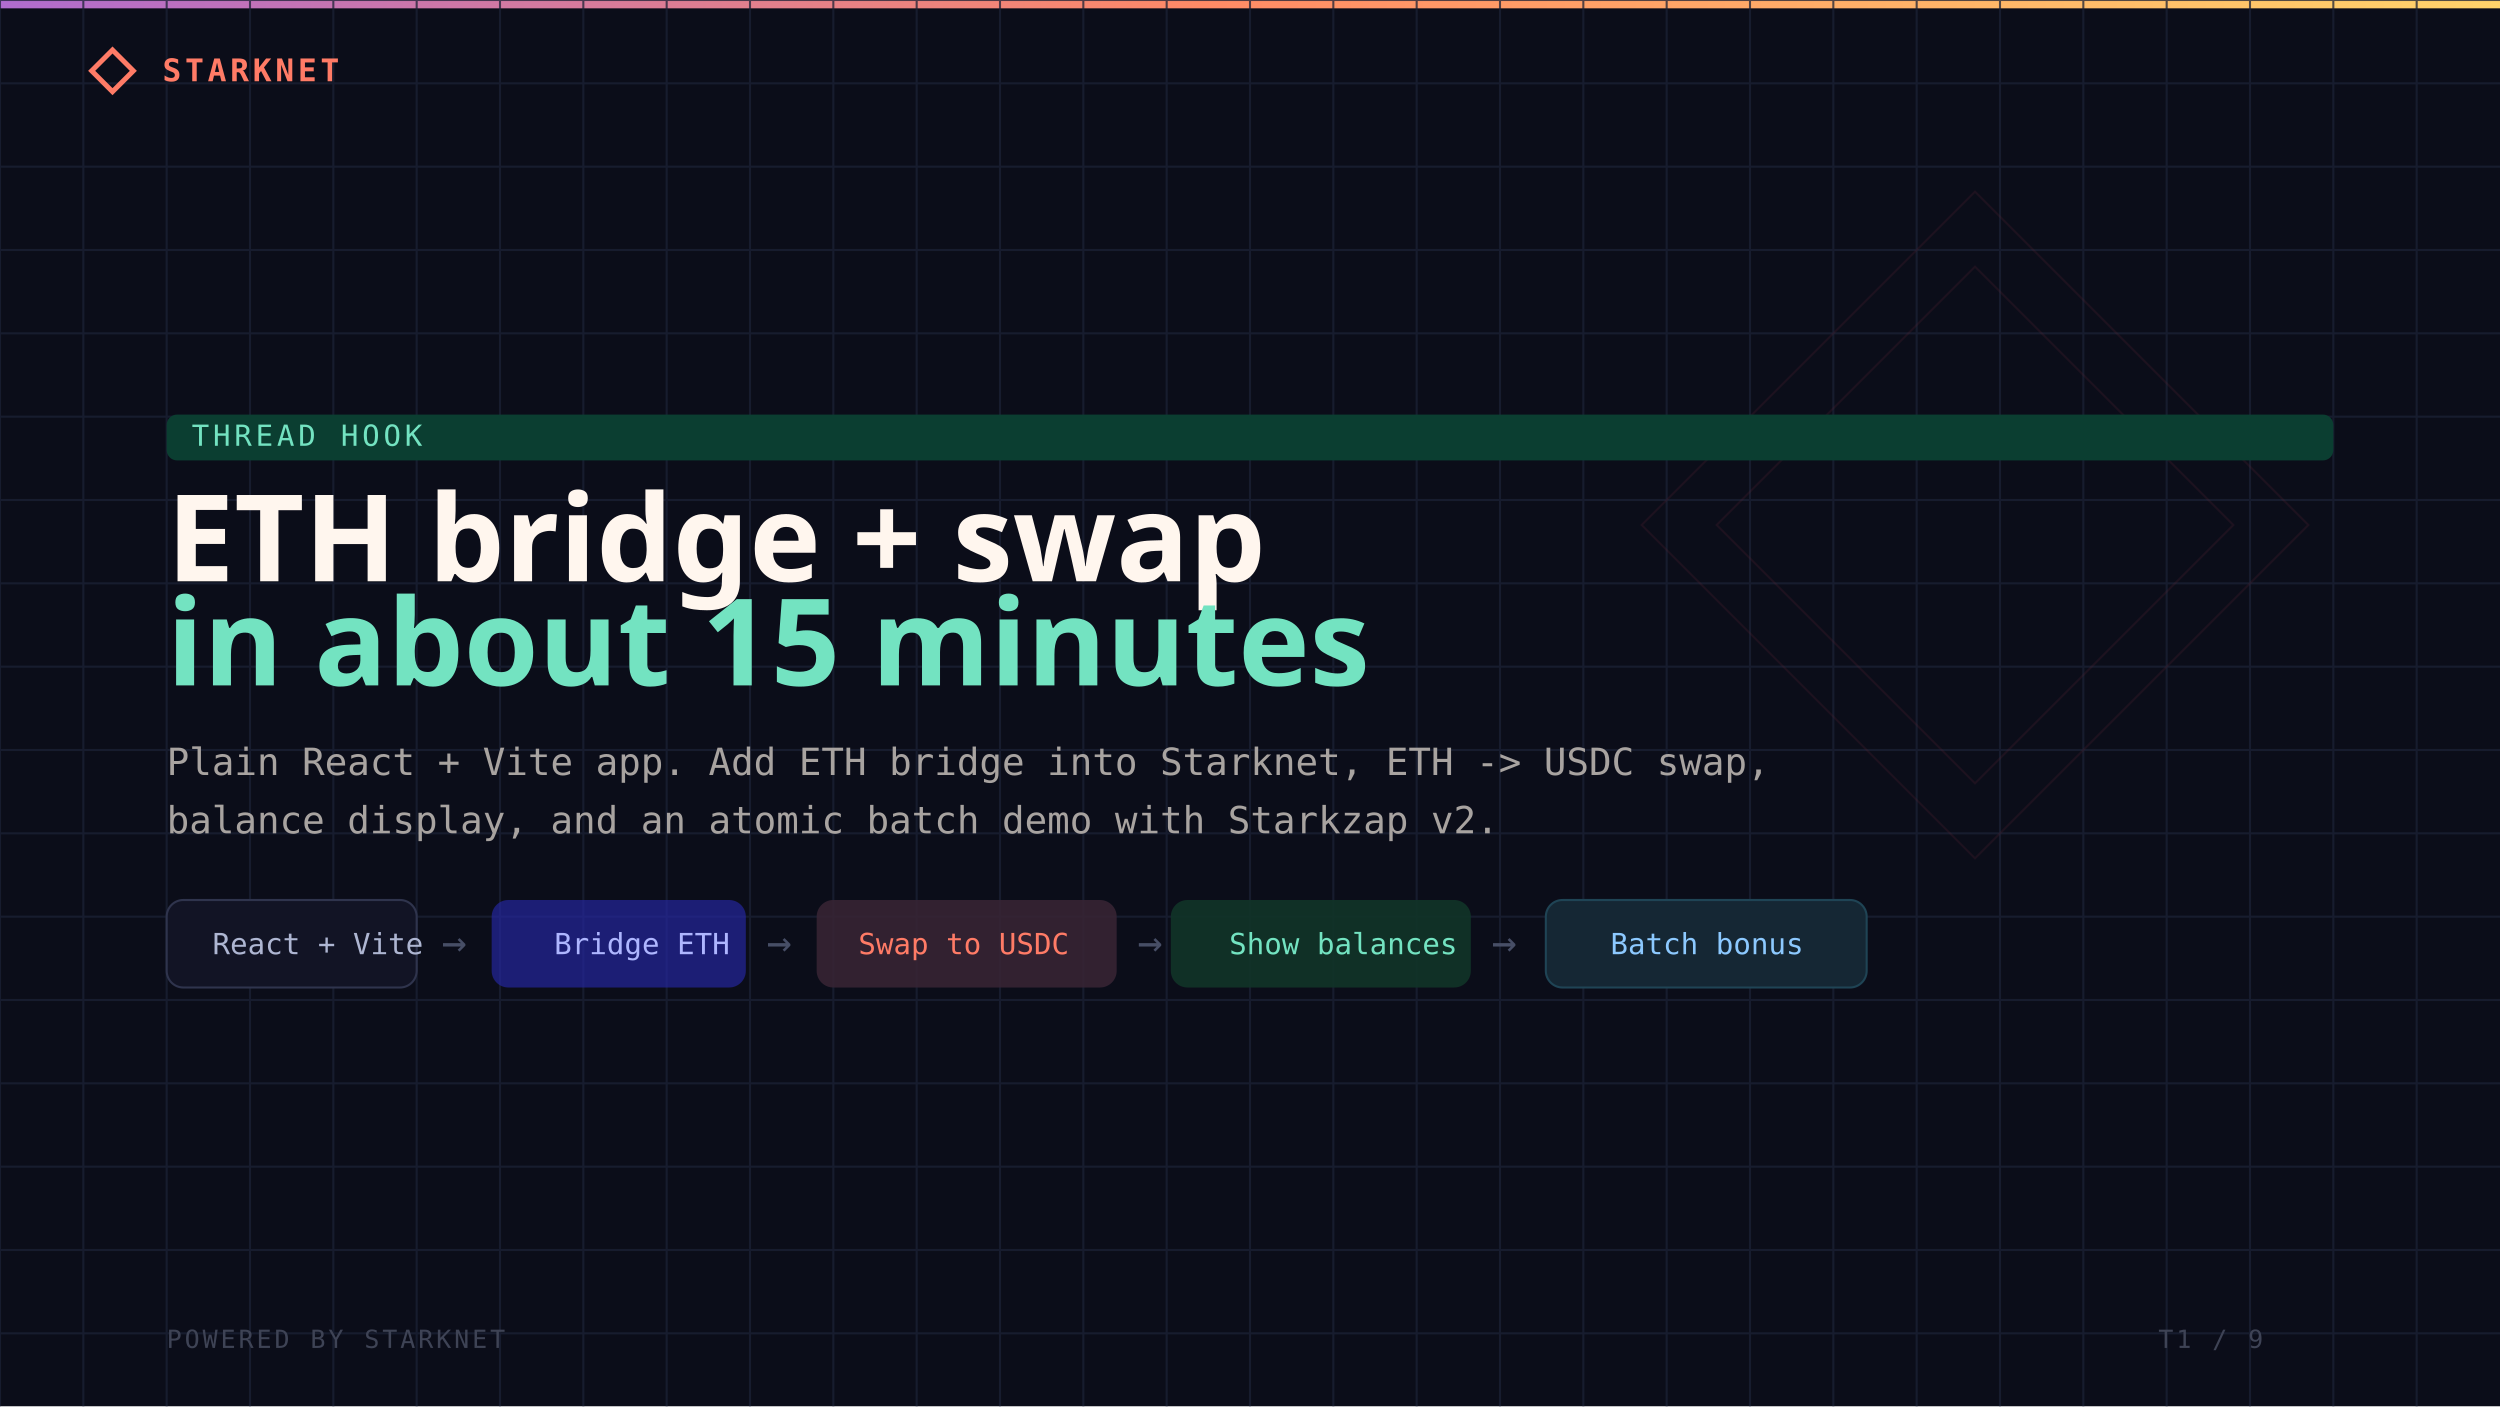
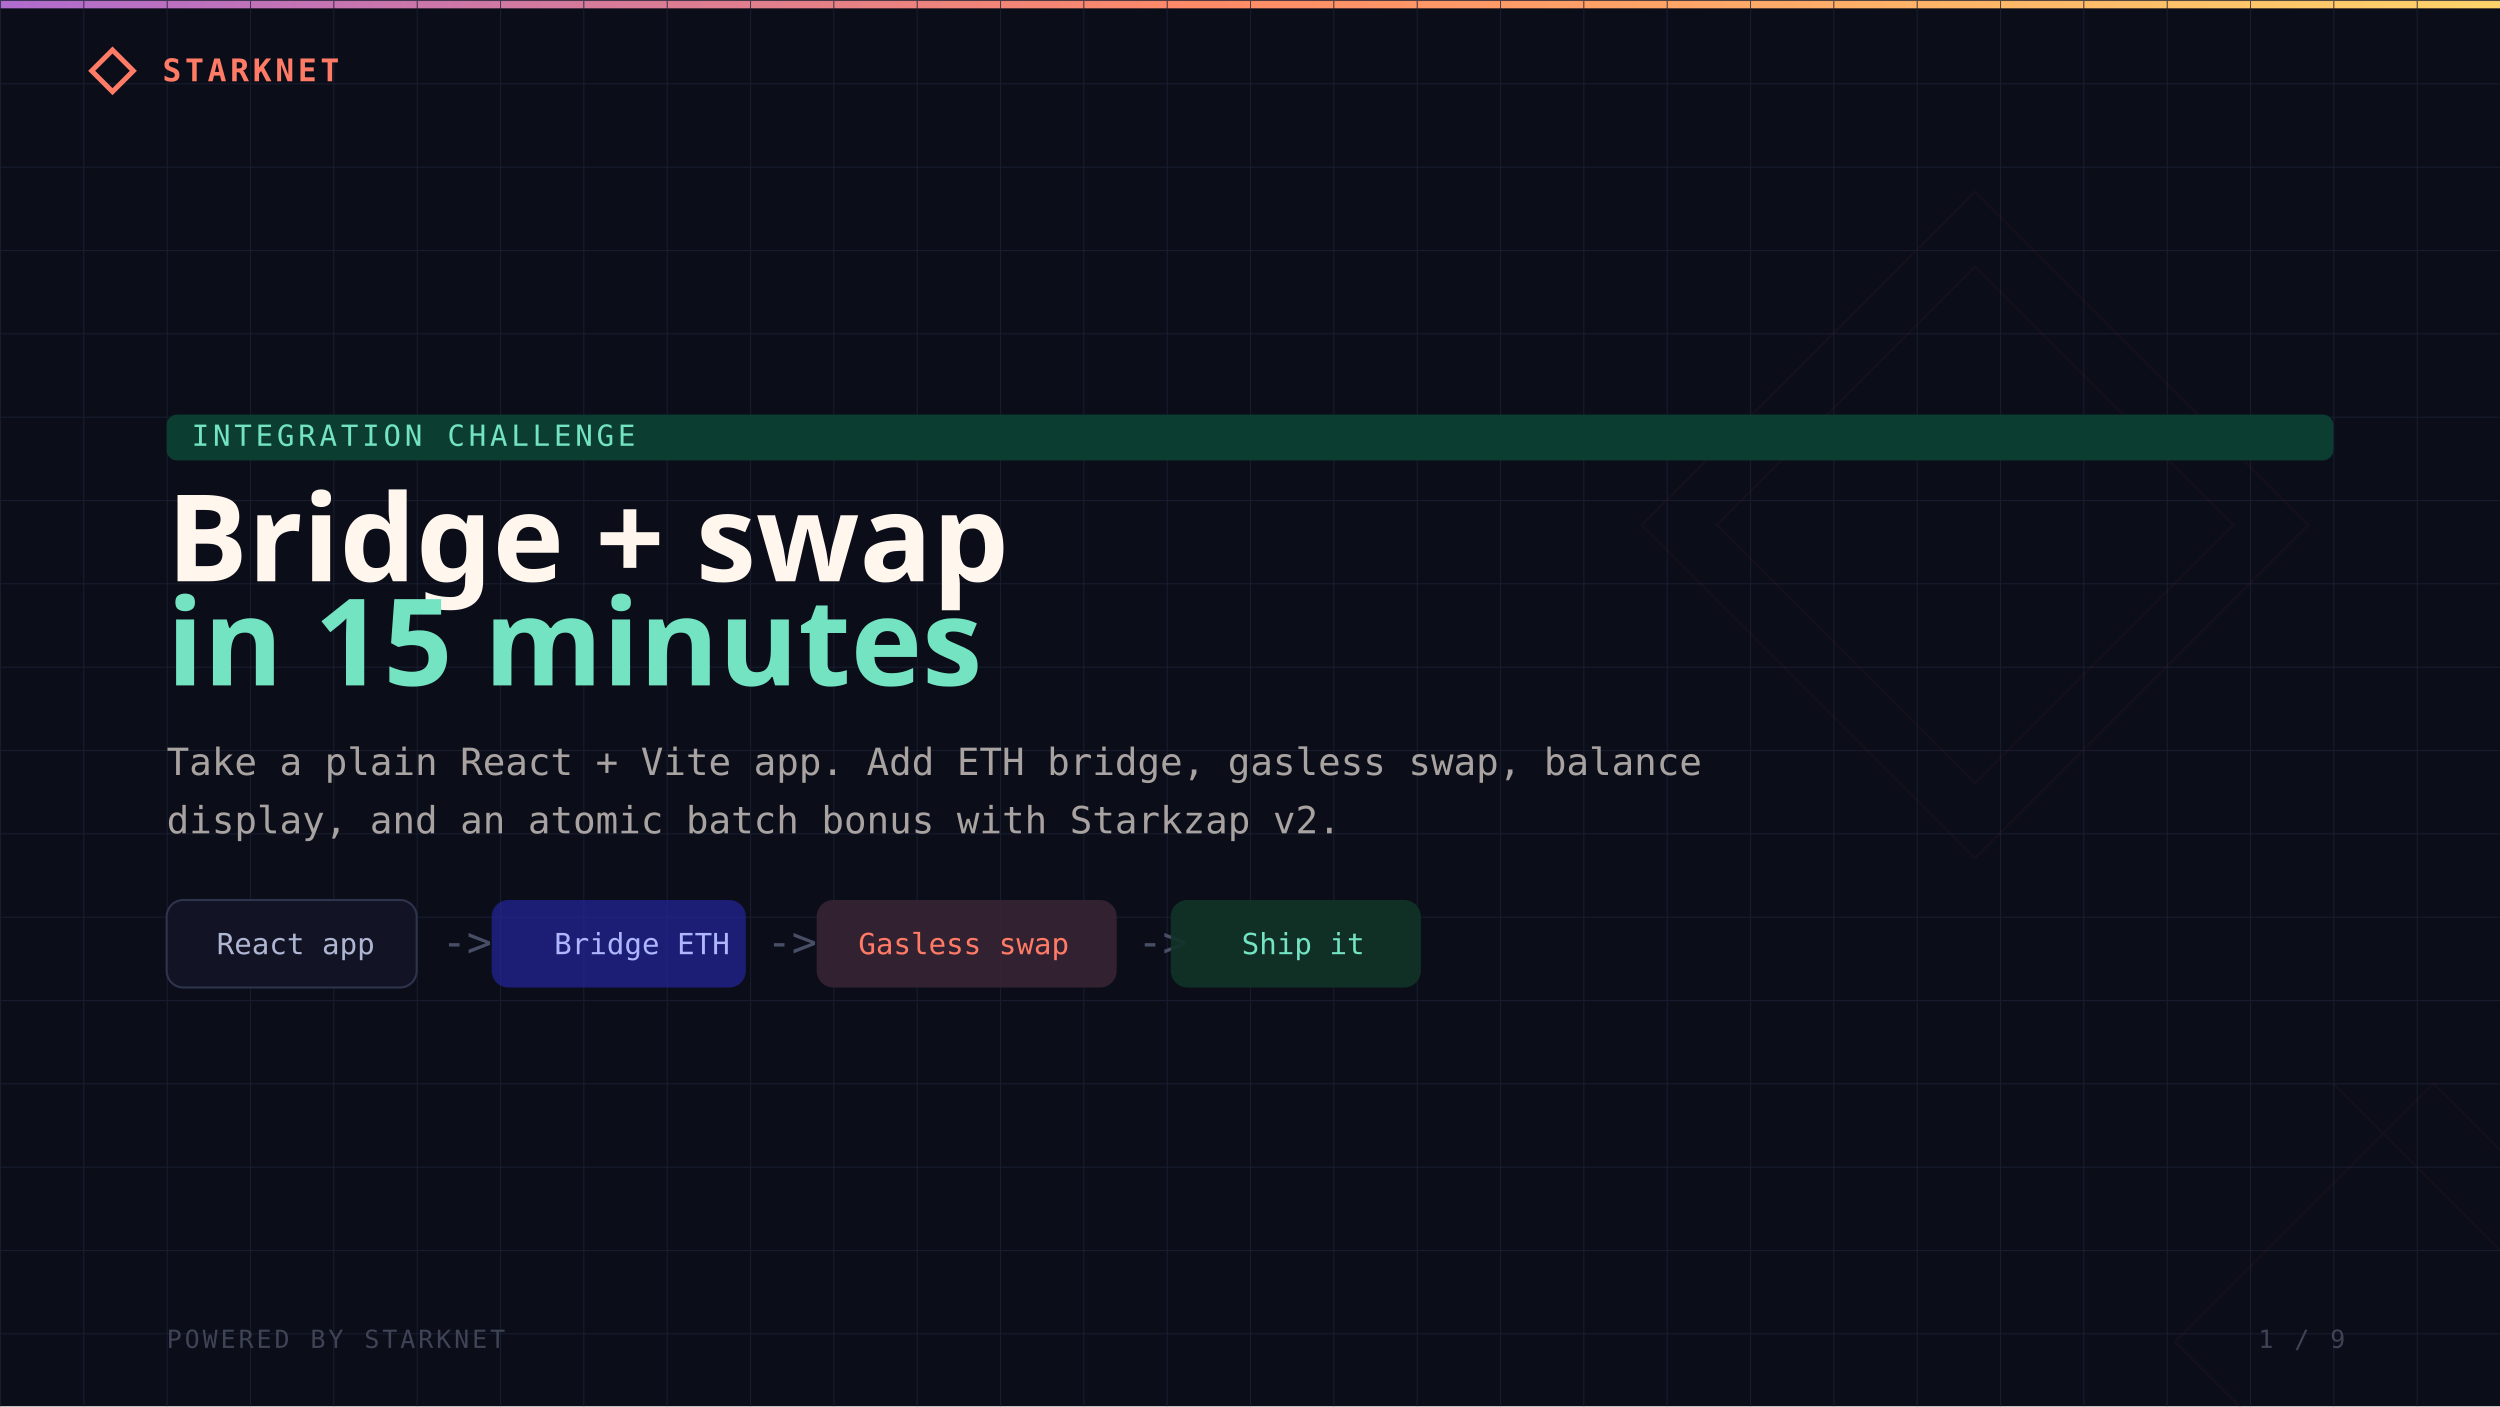
<svg xmlns="http://www.w3.org/2000/svg" width="1200" height="675" viewBox="0 0 1200 675" fill="none">
-   <rect width="1200" height="675" fill="#0B0D19" />
-   <rect width="1200" height="4" fill="url(#paint0_linear_08)" />
-   <g opacity="0.75">
-     <path d="M0 0H1200" stroke="#1B2235" />
-     <path d="M0 40H1200" stroke="#1B2235" />
-     <path d="M0 80H1200" stroke="#1B2235" />
-     <path d="M0 120H1200" stroke="#1B2235" />
-     <path d="M0 160H1200" stroke="#1B2235" />
-     <path d="M0 200H1200" stroke="#1B2235" />
-     <path d="M0 240H1200" stroke="#1B2235" />
-     <path d="M0 280H1200" stroke="#1B2235" />
-     <path d="M0 320H1200" stroke="#1B2235" />
-     <path d="M0 360H1200" stroke="#1B2235" />
-     <path d="M0 400H1200" stroke="#1B2235" />
-     <path d="M0 440H1200" stroke="#1B2235" />
-     <path d="M0 480H1200" stroke="#1B2235" />
-     <path d="M0 520H1200" stroke="#1B2235" />
-     <path d="M0 560H1200" stroke="#1B2235" />
-     <path d="M0 600H1200" stroke="#1B2235" />
-     <path d="M0 640H1200" stroke="#1B2235" />
-     <path d="M0 0V675" stroke="#1B2235" />
-     <path d="M40 0V675" stroke="#1B2235" />
-     <path d="M80 0V675" stroke="#1B2235" />
-     <path d="M120 0V675" stroke="#1B2235" />
-     <path d="M160 0V675" stroke="#1B2235" />
-     <path d="M200 0V675" stroke="#1B2235" />
-     <path d="M240 0V675" stroke="#1B2235" />
-     <path d="M280 0V675" stroke="#1B2235" />
-     <path d="M320 0V675" stroke="#1B2235" />
-     <path d="M360 0V675" stroke="#1B2235" />
-     <path d="M400 0V675" stroke="#1B2235" />
-     <path d="M440 0V675" stroke="#1B2235" />
-     <path d="M480 0V675" stroke="#1B2235" />
-     <path d="M520 0V675" stroke="#1B2235" />
-     <path d="M560 0V675" stroke="#1B2235" />
-     <path d="M600 0V675" stroke="#1B2235" />
-     <path d="M640 0V675" stroke="#1B2235" />
-     <path d="M680 0V675" stroke="#1B2235" />
-     <path d="M720 0V675" stroke="#1B2235" />
-     <path d="M760 0V675" stroke="#1B2235" />
-     <path d="M800 0V675" stroke="#1B2235" />
-     <path d="M840 0V675" stroke="#1B2235" />
-     <path d="M880 0V675" stroke="#1B2235" />
-     <path d="M920 0V675" stroke="#1B2235" />
-     <path d="M960 0V675" stroke="#1B2235" />
-     <path d="M1000 0V675" stroke="#1B2235" />
-     <path d="M1040 0V675" stroke="#1B2235" />
-     <path d="M1080 0V675" stroke="#1B2235" />
-     <path d="M1120 0V675" stroke="#1B2235" />
-     <path d="M1160 0V675" stroke="#1B2235" />
-   </g>
-   <g opacity="0.22">
-     <path d="M948 92L1108 252L948 412L788 252L948 92Z" stroke="#5B2331" />
-     <path d="M948 128L1072 252L948 376L824 252L948 128Z" stroke="#5B2331" />
-   </g>
-   <g>
-     <path d="M44 34L54 24L64 34L54 44L44 34Z" stroke="#FF7B66" stroke-width="2.4" />
-     <text x="78" y="39" fill="#FF7B66" font-family="JetBrains Mono, monospace" font-size="15" font-weight="700" letter-spacing="1.8">STARKNET</text>
-   </g>
-   <rect x="80" y="199" width="1040" height="22" rx="5" fill="#0B3E31" />
-   <text x="92" y="214" fill="#73E3C1" font-family="JetBrains Mono, monospace" font-size="14" letter-spacing="1.8">THREAD HOOK</text>
-   <text x="80" y="279" fill="#FFF6EE" font-family="Space Grotesk, sans-serif" font-size="58" font-weight="700">ETH bridge + swap</text>
-   <text x="80" y="329" fill="#73E3C1" font-family="Space Grotesk, sans-serif" font-size="58" font-weight="700">in about 15 minutes</text>
-   <text x="80" y="372" fill="#A8A3A0" font-family="JetBrains Mono, monospace" font-size="18">Plain React + Vite app. Add ETH bridge into Starknet, ETH -&gt; USDC swap,</text>
-   <text x="80" y="400" fill="#A8A3A0" font-family="JetBrains Mono, monospace" font-size="18">balance display, and an atomic batch demo with Starkzap v2.</text>
-   <g>
-     <rect x="80" y="432" width="120" height="42" rx="8" fill="#121425" stroke="#2F344D" />
-     <text x="102" y="458" fill="#AEB6D2" font-family="JetBrains Mono, monospace" font-size="14">React + Vite</text>
-     <text x="212" y="459" fill="#474E66" font-family="JetBrains Mono, monospace" font-size="20">→</text>
-     <rect x="236" y="432" width="122" height="42" rx="8" fill="#2527A6" fill-opacity="0.65" />
-     <text x="266" y="458" fill="#AEB6FF" font-family="JetBrains Mono, monospace" font-size="14">Bridge ETH</text>
-     <text x="368" y="459" fill="#474E66" font-family="JetBrains Mono, monospace" font-size="20">→</text>
-     <rect x="392" y="432" width="144" height="42" rx="8" fill="#372433" fill-opacity="0.9" />
-     <text x="412" y="458" fill="#FF7B66" font-family="JetBrains Mono, monospace" font-size="14">Swap to USDC</text>
-     <text x="546" y="459" fill="#474E66" font-family="JetBrains Mono, monospace" font-size="20">→</text>
-     <rect x="562" y="432" width="144" height="42" rx="8" fill="#113328" fill-opacity="0.92" />
-     <text x="590" y="458" fill="#73E3C1" font-family="JetBrains Mono, monospace" font-size="14">Show balances</text>
-     <text x="716" y="459" fill="#474E66" font-family="JetBrains Mono, monospace" font-size="20">→</text>
-     <rect x="742" y="432" width="154" height="42" rx="8" fill="#152734" stroke="#1F4455" />
-     <text x="773" y="458" fill="#8CC9FF" font-family="JetBrains Mono, monospace" font-size="14">Batch bonus</text>
-   </g>
-   <text x="80" y="647" fill="#3E4355" font-family="JetBrains Mono, monospace" font-size="12" letter-spacing="1.4">POWERED BY STARKNET</text>
-   <text x="1036" y="647" fill="#3E4355" font-family="JetBrains Mono, monospace" font-size="12" letter-spacing="1.4">T1 / 9</text>
  <defs>
-     <linearGradient id="paint0_linear_08" x1="0" y1="2" x2="1200" y2="2" gradientUnits="userSpaceOnUse">
+     <linearGradient id="topGradient08" x1="0" y1="2" x2="1200" y2="2" gradientUnits="userSpaceOnUse">
      <stop stop-color="#B06CCF" />
      <stop offset="0.48" stop-color="#FF8A66" />
      <stop offset="1" stop-color="#FFD36A" />
    </linearGradient>
+     <pattern id="grid08" width="40" height="40" patternUnits="userSpaceOnUse">
+       <path d="M40 0H0V40" fill="none" stroke="#1B2235" />
+     </pattern>
  </defs>
+   <rect width="1200" height="675" fill="#0B0D19" />
+   <rect width="1200" height="4" fill="url(#topGradient08)" />
+   <rect width="1200" height="675" fill="url(#grid08)" opacity="0.75" />
+   <g opacity="0.12">
+     <path d="M948 92L1108 252L948 412L788 252L948 92Z" stroke="#5B2331" />
+     <path d="M948 128L1072 252L948 376L824 252L948 128Z" stroke="#5B2331" />
+     <path d="M1120 520L1200 600" stroke="#5B2331" />
+     <path d="M1044 644L1168 520L1292 644L1168 768L1044 644Z" stroke="#5B2331" />
+   </g>
+   <path d="M44 34L54 24L64 34L54 44L44 34Z" stroke="#FF7B66" stroke-width="2.4" />
+   <text x="78" y="39" fill="#FF7B66" font-family="JetBrains Mono, monospace" font-size="15" font-weight="700" letter-spacing="1.8">STARKNET</text>
+   <rect x="80" y="199" width="1040" height="22" rx="5" fill="#0B3E31" />
+   <text x="92" y="214" fill="#73E3C1" font-family="JetBrains Mono, monospace" font-size="14" letter-spacing="1.8">INTEGRATION CHALLENGE</text>
+   <text x="80" y="279" fill="#FFF6EE" font-family="Space Grotesk, sans-serif" font-size="58" font-weight="700">Bridge + swap</text>
+   <text x="80" y="329" fill="#73E3C1" font-family="Space Grotesk, sans-serif" font-size="58" font-weight="700">in 15 minutes</text>
+   <text x="80" y="372" fill="#A8A3A0" font-family="JetBrains Mono, monospace" font-size="18">Take a plain React + Vite app. Add ETH bridge, gasless swap, balance</text>
+   <text x="80" y="400" fill="#A8A3A0" font-family="JetBrains Mono, monospace" font-size="18">display, and an atomic batch bonus with Starkzap v2.</text>
+   <rect x="80" y="432" width="120" height="42" rx="8" fill="#121425" stroke="#2F344D" />
+   <text x="104" y="458" fill="#AEB6D2" font-family="JetBrains Mono, monospace" font-size="14">React app</text>
+   <text x="212" y="459" fill="#474E66" font-family="JetBrains Mono, monospace" font-size="20">-&gt;</text>
+   <rect x="236" y="432" width="122" height="42" rx="8" fill="#2527A6" fill-opacity="0.65" />
+   <text x="266" y="458" fill="#AEB6FF" font-family="JetBrains Mono, monospace" font-size="14">Bridge ETH</text>
+   <text x="368" y="459" fill="#474E66" font-family="JetBrains Mono, monospace" font-size="20">-&gt;</text>
+   <rect x="392" y="432" width="144" height="42" rx="8" fill="#372433" fill-opacity="0.9" />
+   <text x="412" y="458" fill="#FF7B66" font-family="JetBrains Mono, monospace" font-size="14">Gasless swap</text>
+   <text x="546" y="459" fill="#474E66" font-family="JetBrains Mono, monospace" font-size="20">-&gt;</text>
+   <rect x="562" y="432" width="120" height="42" rx="8" fill="#113328" fill-opacity="0.92" />
+   <text x="596" y="458" fill="#73E3C1" font-family="JetBrains Mono, monospace" font-size="14">Ship it</text>
+   <text x="80" y="647" fill="#3E4355" font-family="JetBrains Mono, monospace" font-size="12" letter-spacing="1.4">POWERED BY STARKNET</text>
+   <text x="1084" y="647" fill="#3E4355" font-family="JetBrains Mono, monospace" font-size="12" letter-spacing="1.4">1 / 9</text>
</svg>
